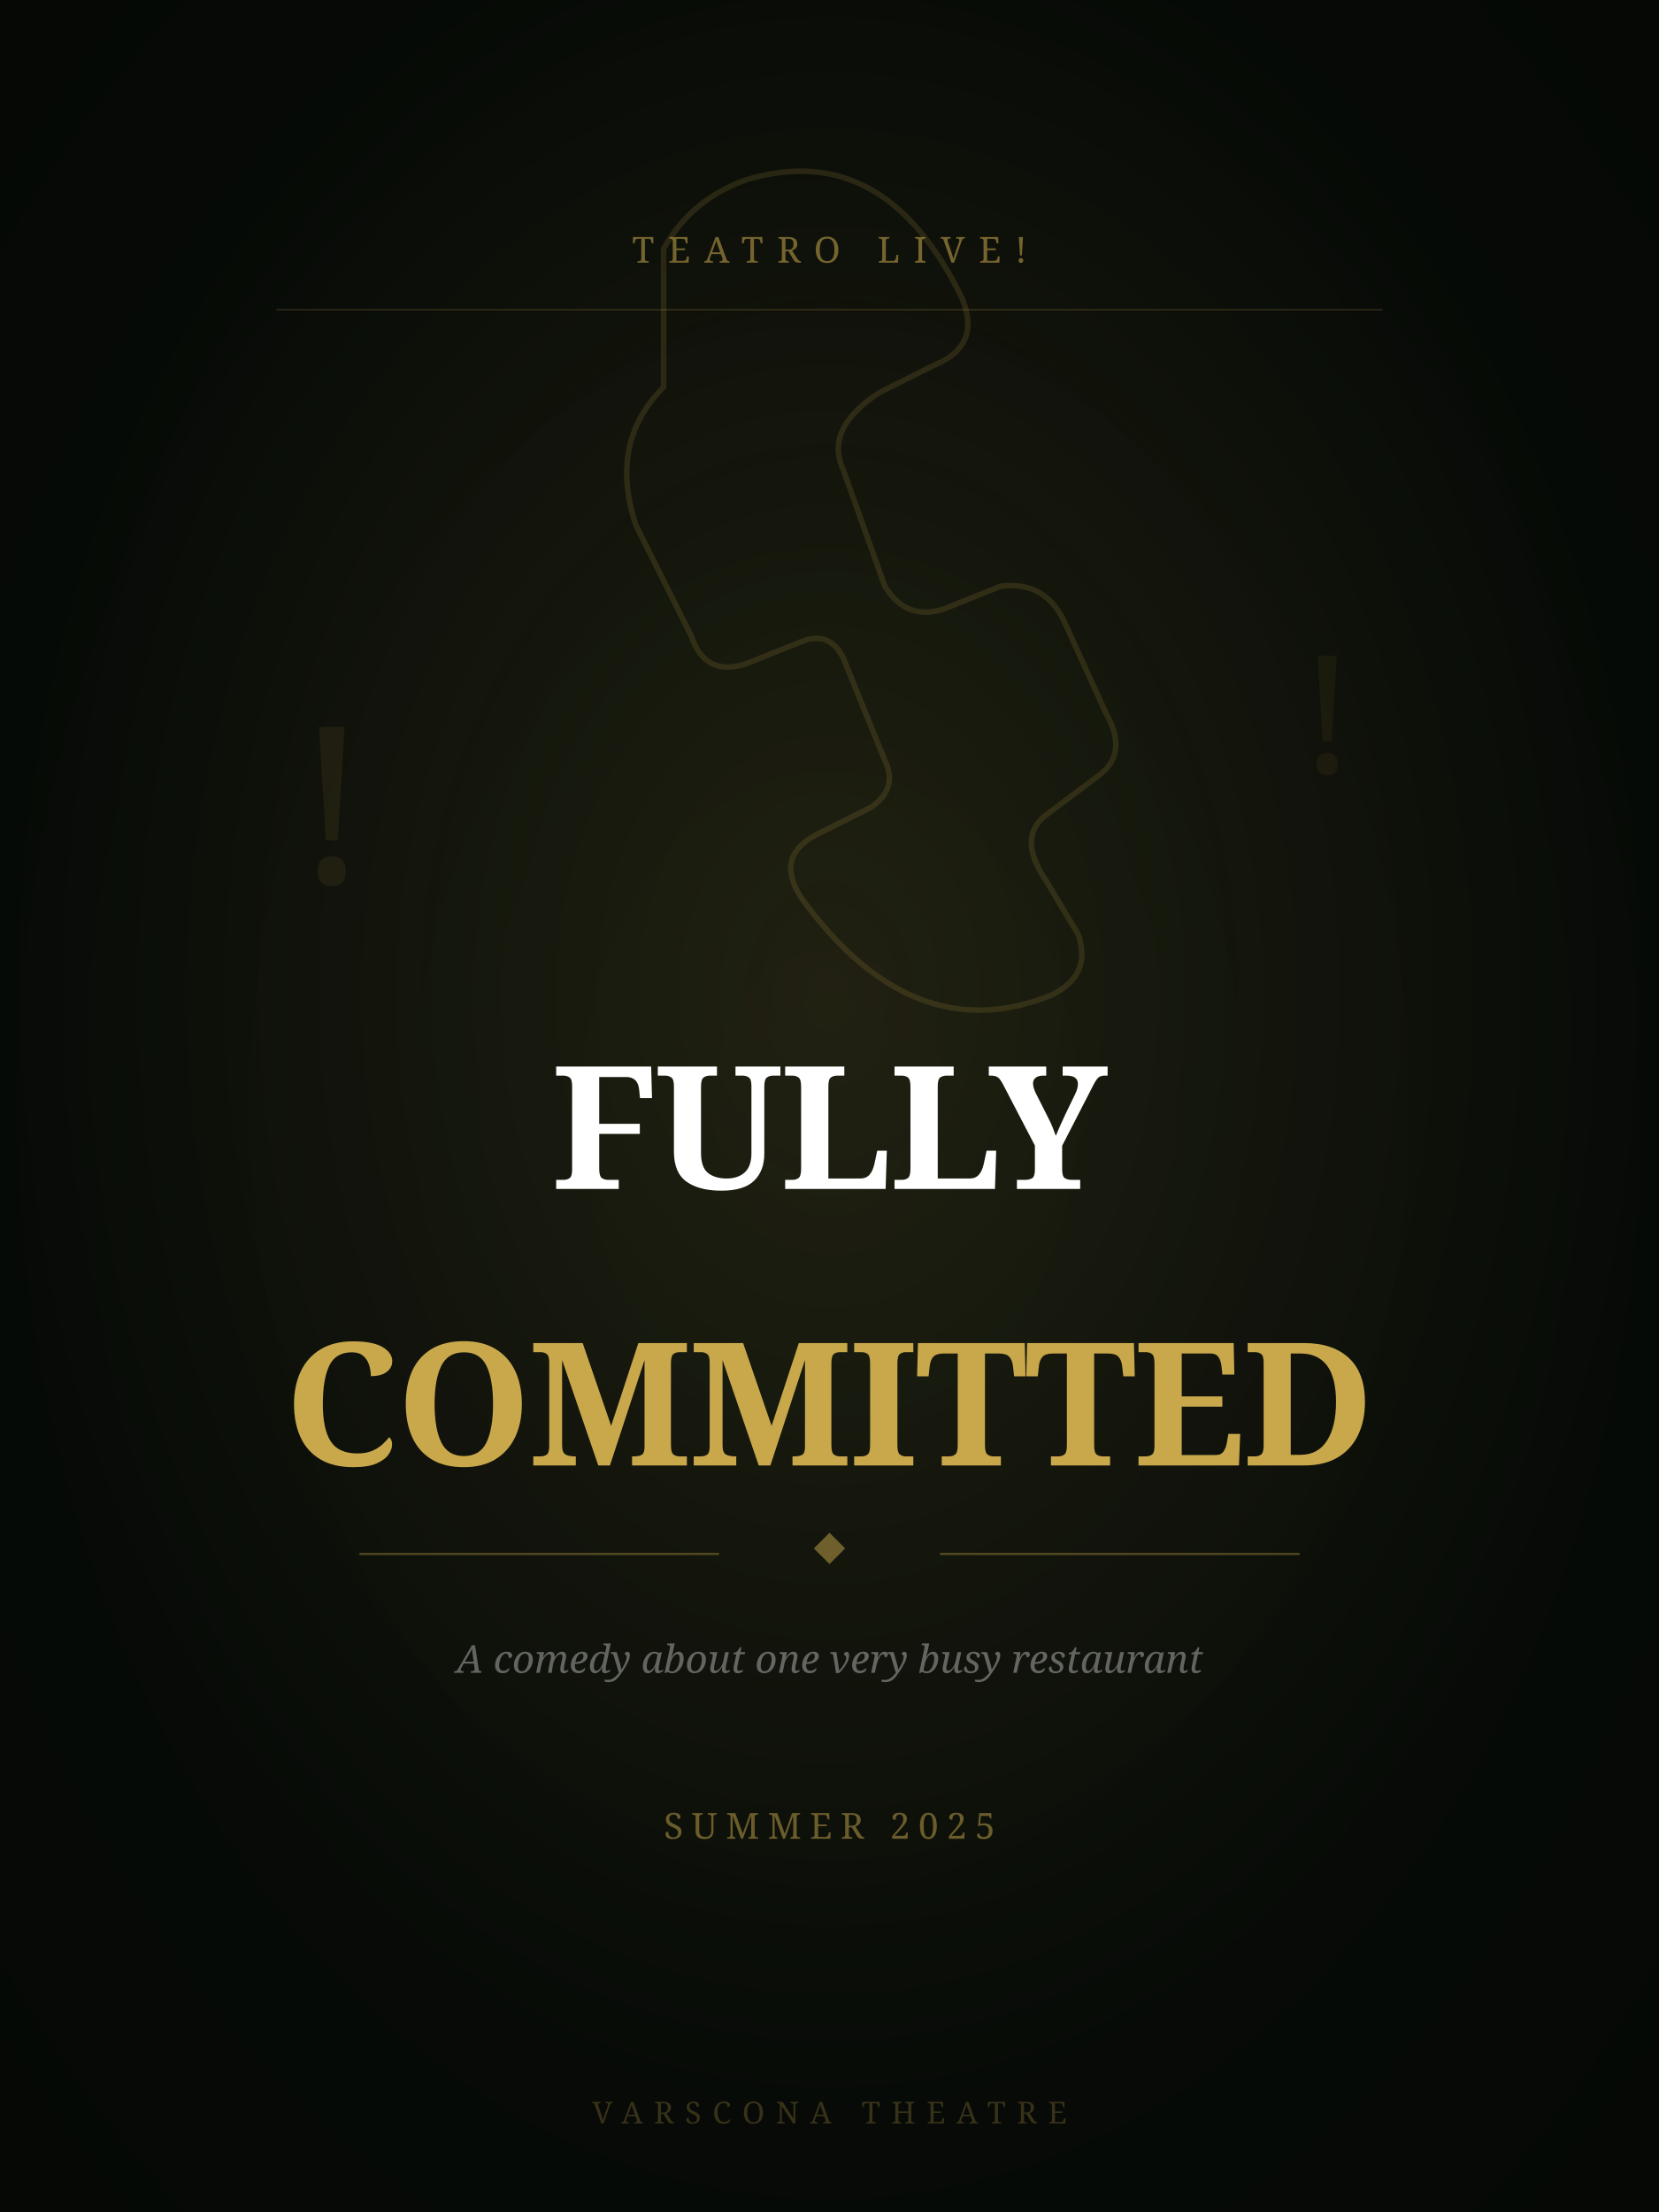
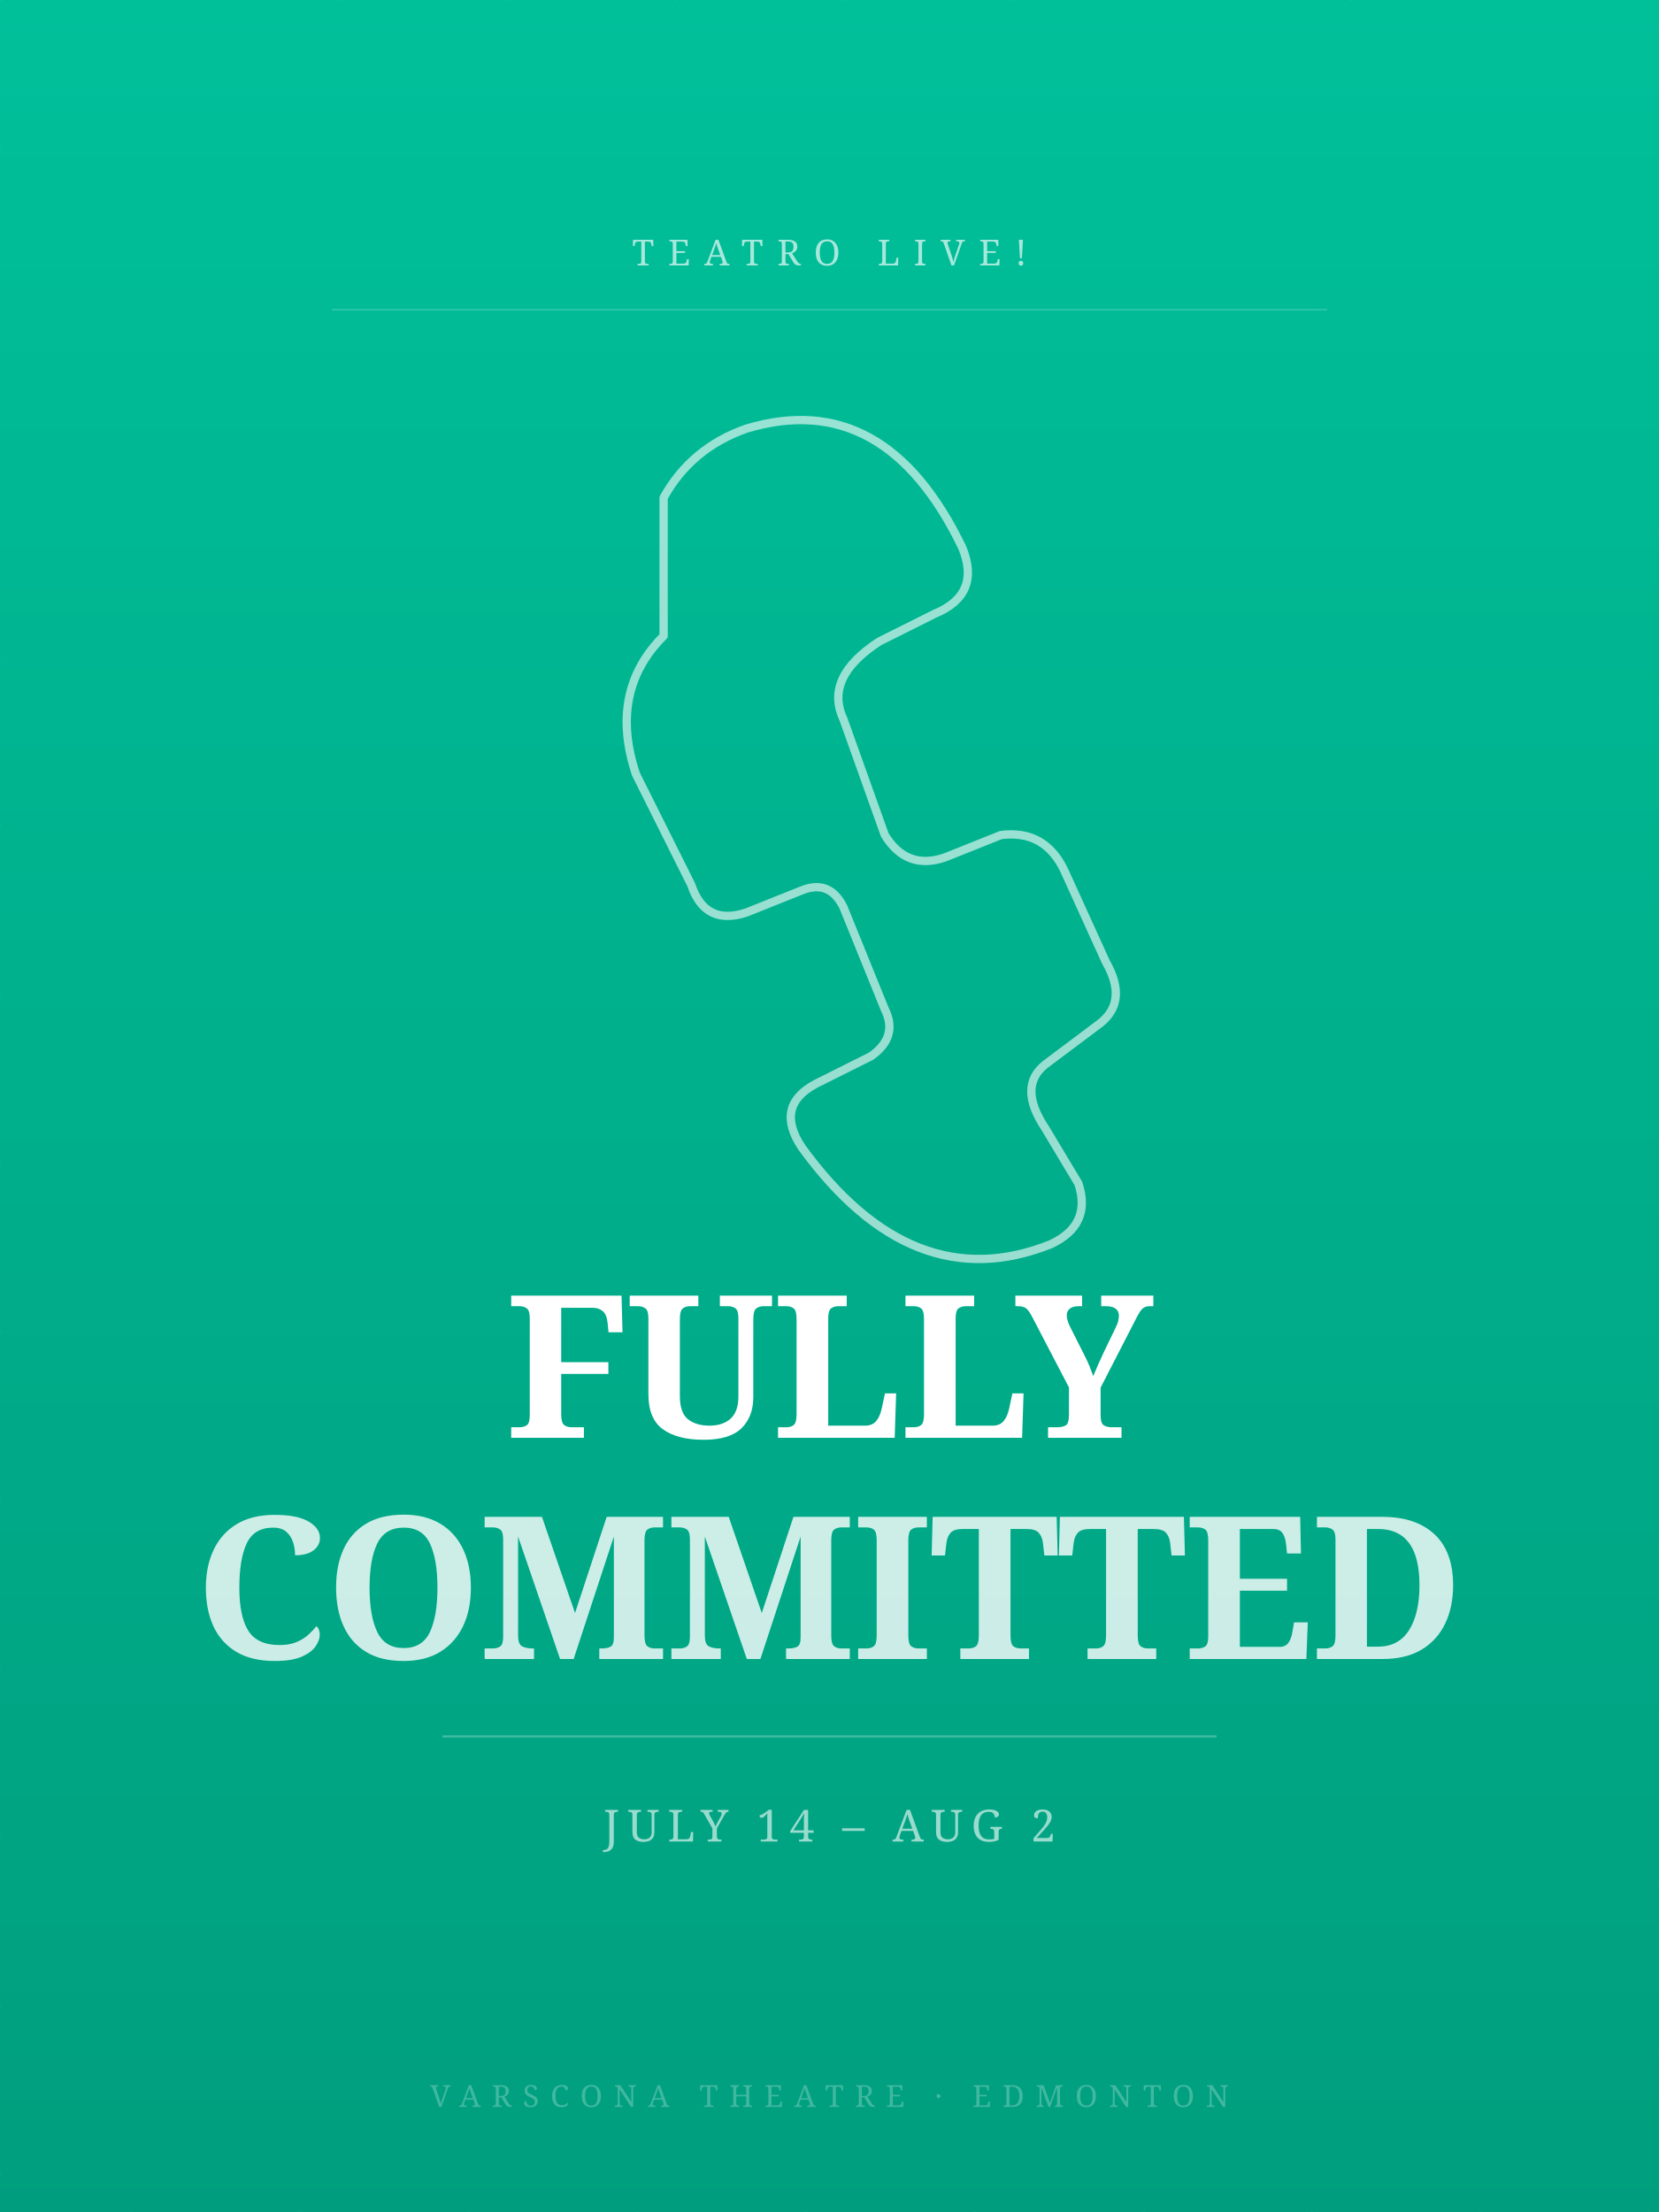
<svg xmlns="http://www.w3.org/2000/svg" viewBox="0 0 600 800" width="600" height="800">
  <defs>
-     <radialGradient id="bg" cx="50%" cy="50%" r="70%">
-       <stop offset="0%" stop-color="#0a0f0a" />
-       <stop offset="100%" stop-color="#050805" />
-     </radialGradient>
-     <radialGradient id="glow" cx="50%" cy="45%" r="50%">
-       <stop offset="0%" stop-color="#c9a84c" stop-opacity="0.12" />
-       <stop offset="100%" stop-color="#c9a84c" stop-opacity="0" />
-     </radialGradient>
+     <linearGradient id="bg" x1="0%" y1="0%" x2="0%" y2="100%">
+       <stop offset="0%" stop-color="#00C09A" />
+       <stop offset="100%" stop-color="#009e7e" />
+     </linearGradient>
  </defs>
  <rect width="600" height="800" fill="url(#bg)" />
-   <rect width="600" height="800" fill="url(#glow)" />
-   <g transform="translate(300, 220)" fill="none" stroke="#c9a84c" stroke-opacity="0.15" stroke-width="2">
+   <rect width="600" height="800" fill="none" stroke="#ffffff" stroke-width="0.4" stroke-dasharray="1,60" stroke-opacity="0.07" />
+   <g transform="translate(300, 310)" fill="none" stroke="#ffffff" stroke-opacity="0.6" stroke-width="3" stroke-linecap="round" stroke-linejoin="round">
    <path d="M-60,-80 Q-80,-60 -70,-30 L-50,10 Q-45,25 -30,20 L-10,12 Q0,8 5,18 L20,55 Q25,65 15,72 L-5,82 Q-20,90 -10,105 Q30,160 80,140 Q95,133 90,118 L78,98 Q68,83 78,75 L98,60 Q108,52 100,38 L85,5 Q78,-10 62,-8 L42,0 Q28,5 20,-8 L5,-50 Q-2,-65 18,-78 L38,-88 Q55,-95 48,-112 Q20,-170 -30,-155 Q-50,-148 -60,-130 Z" />
  </g>
-   <text x="120" y="320" font-family="Georgia, serif" font-size="80" fill="#c9a84c" fill-opacity="0.08" text-anchor="middle">!</text>
-   <text x="480" y="280" font-family="Georgia, serif" font-size="60" fill="#c9a84c" fill-opacity="0.06" text-anchor="middle">!</text>
-   <text x="300" y="95" font-family="Georgia, serif" font-size="13" fill="#c9a84c" fill-opacity="0.55" text-anchor="middle" letter-spacing="5">TEATRO LIVE!</text>
-   <line x1="100" y1="112" x2="500" y2="112" stroke="#c9a84c" stroke-width="0.5" stroke-opacity="0.2" />
-   <text x="300" y="430" font-family="Georgia, serif" font-size="62" font-weight="bold" fill="#ffffff" text-anchor="middle" letter-spacing="-1">FULLY</text>
-   <text x="300" y="530" font-family="Georgia, serif" font-size="62" font-weight="bold" fill="#c9a84c" text-anchor="middle" letter-spacing="-1">COMMITTED</text>
-   <line x1="130" y1="562" x2="260" y2="562" stroke="#c9a84c" stroke-width="0.8" stroke-opacity="0.35" />
-   <rect x="296" y="556" width="8" height="8" fill="#c9a84c" fill-opacity="0.5" transform="rotate(45 300 560)" />
-   <line x1="340" y1="562" x2="470" y2="562" stroke="#c9a84c" stroke-width="0.8" stroke-opacity="0.35" />
-   <text x="300" y="605" font-family="Georgia, serif" font-size="14" fill="#ffffff" fill-opacity="0.35" text-anchor="middle" font-style="italic">A comedy about one very busy restaurant</text>
-   <text x="300" y="665" font-family="Georgia, serif" font-size="13" fill="#c9a84c" fill-opacity="0.5" text-anchor="middle" letter-spacing="3">SUMMER 2025</text>
-   <text x="300" y="768" font-family="Georgia, serif" font-size="11" fill="#c9a84c" fill-opacity="0.25" text-anchor="middle" letter-spacing="4">VARSCONA THEATRE</text>
+   <text x="300" y="96" font-family="Georgia, serif" font-size="13" fill="#ffffff" fill-opacity="0.65" text-anchor="middle" letter-spacing="5">TEATRO LIVE!</text>
+   <line x1="120" y1="112" x2="480" y2="112" stroke="#ffffff" stroke-width="0.5" stroke-opacity="0.2" />
+   <text x="300" y="520" font-family="Georgia, serif" font-size="72" font-weight="bold" fill="#ffffff" text-anchor="middle" letter-spacing="-1">FULLY</text>
+   <text x="300" y="600" font-family="Georgia, serif" font-size="72" font-weight="bold" fill="#ffffff" fill-opacity="0.8" text-anchor="middle" letter-spacing="-1">COMMITTED</text>
+   <line x1="160" y1="628" x2="440" y2="628" stroke="#ffffff" stroke-width="0.8" stroke-opacity="0.25" />
+   <text x="300" y="666" font-family="Georgia, serif" font-size="16" fill="#ffffff" fill-opacity="0.6" text-anchor="middle" letter-spacing="3">JULY 14 – AUG 2</text>
+   <text x="300" y="762" font-family="Georgia, serif" font-size="11" fill="#ffffff" fill-opacity="0.25" text-anchor="middle" letter-spacing="4">VARSCONA THEATRE · EDMONTON</text>
</svg>
